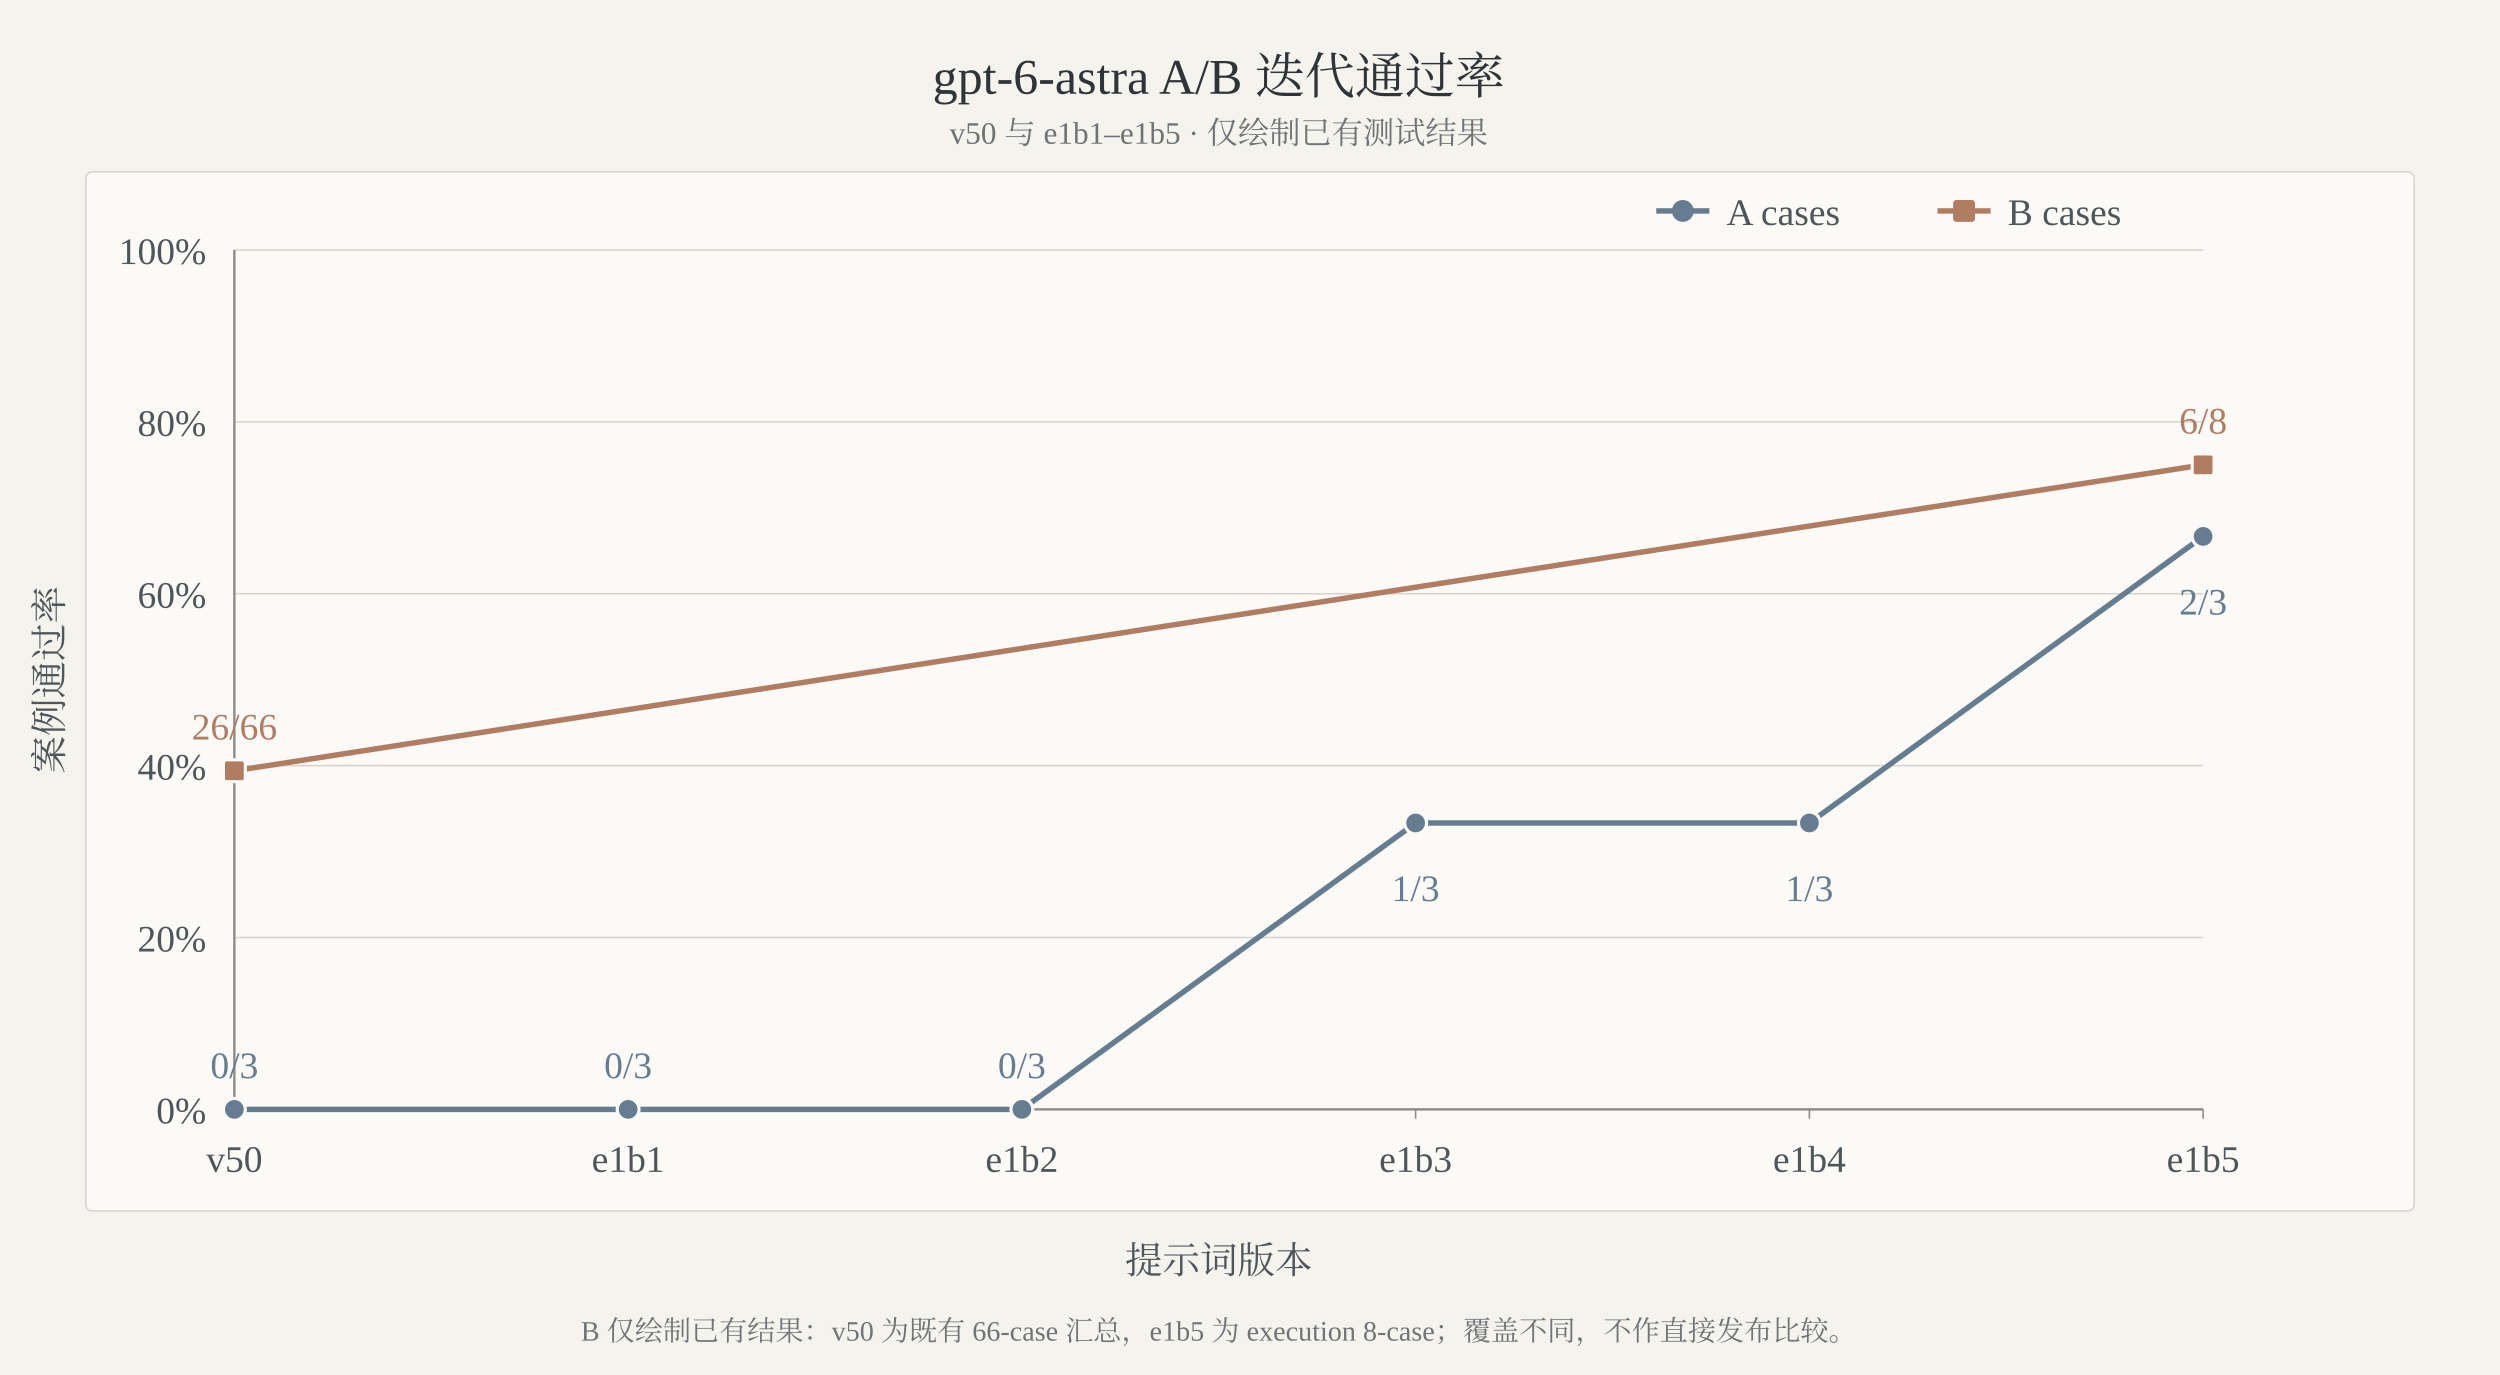
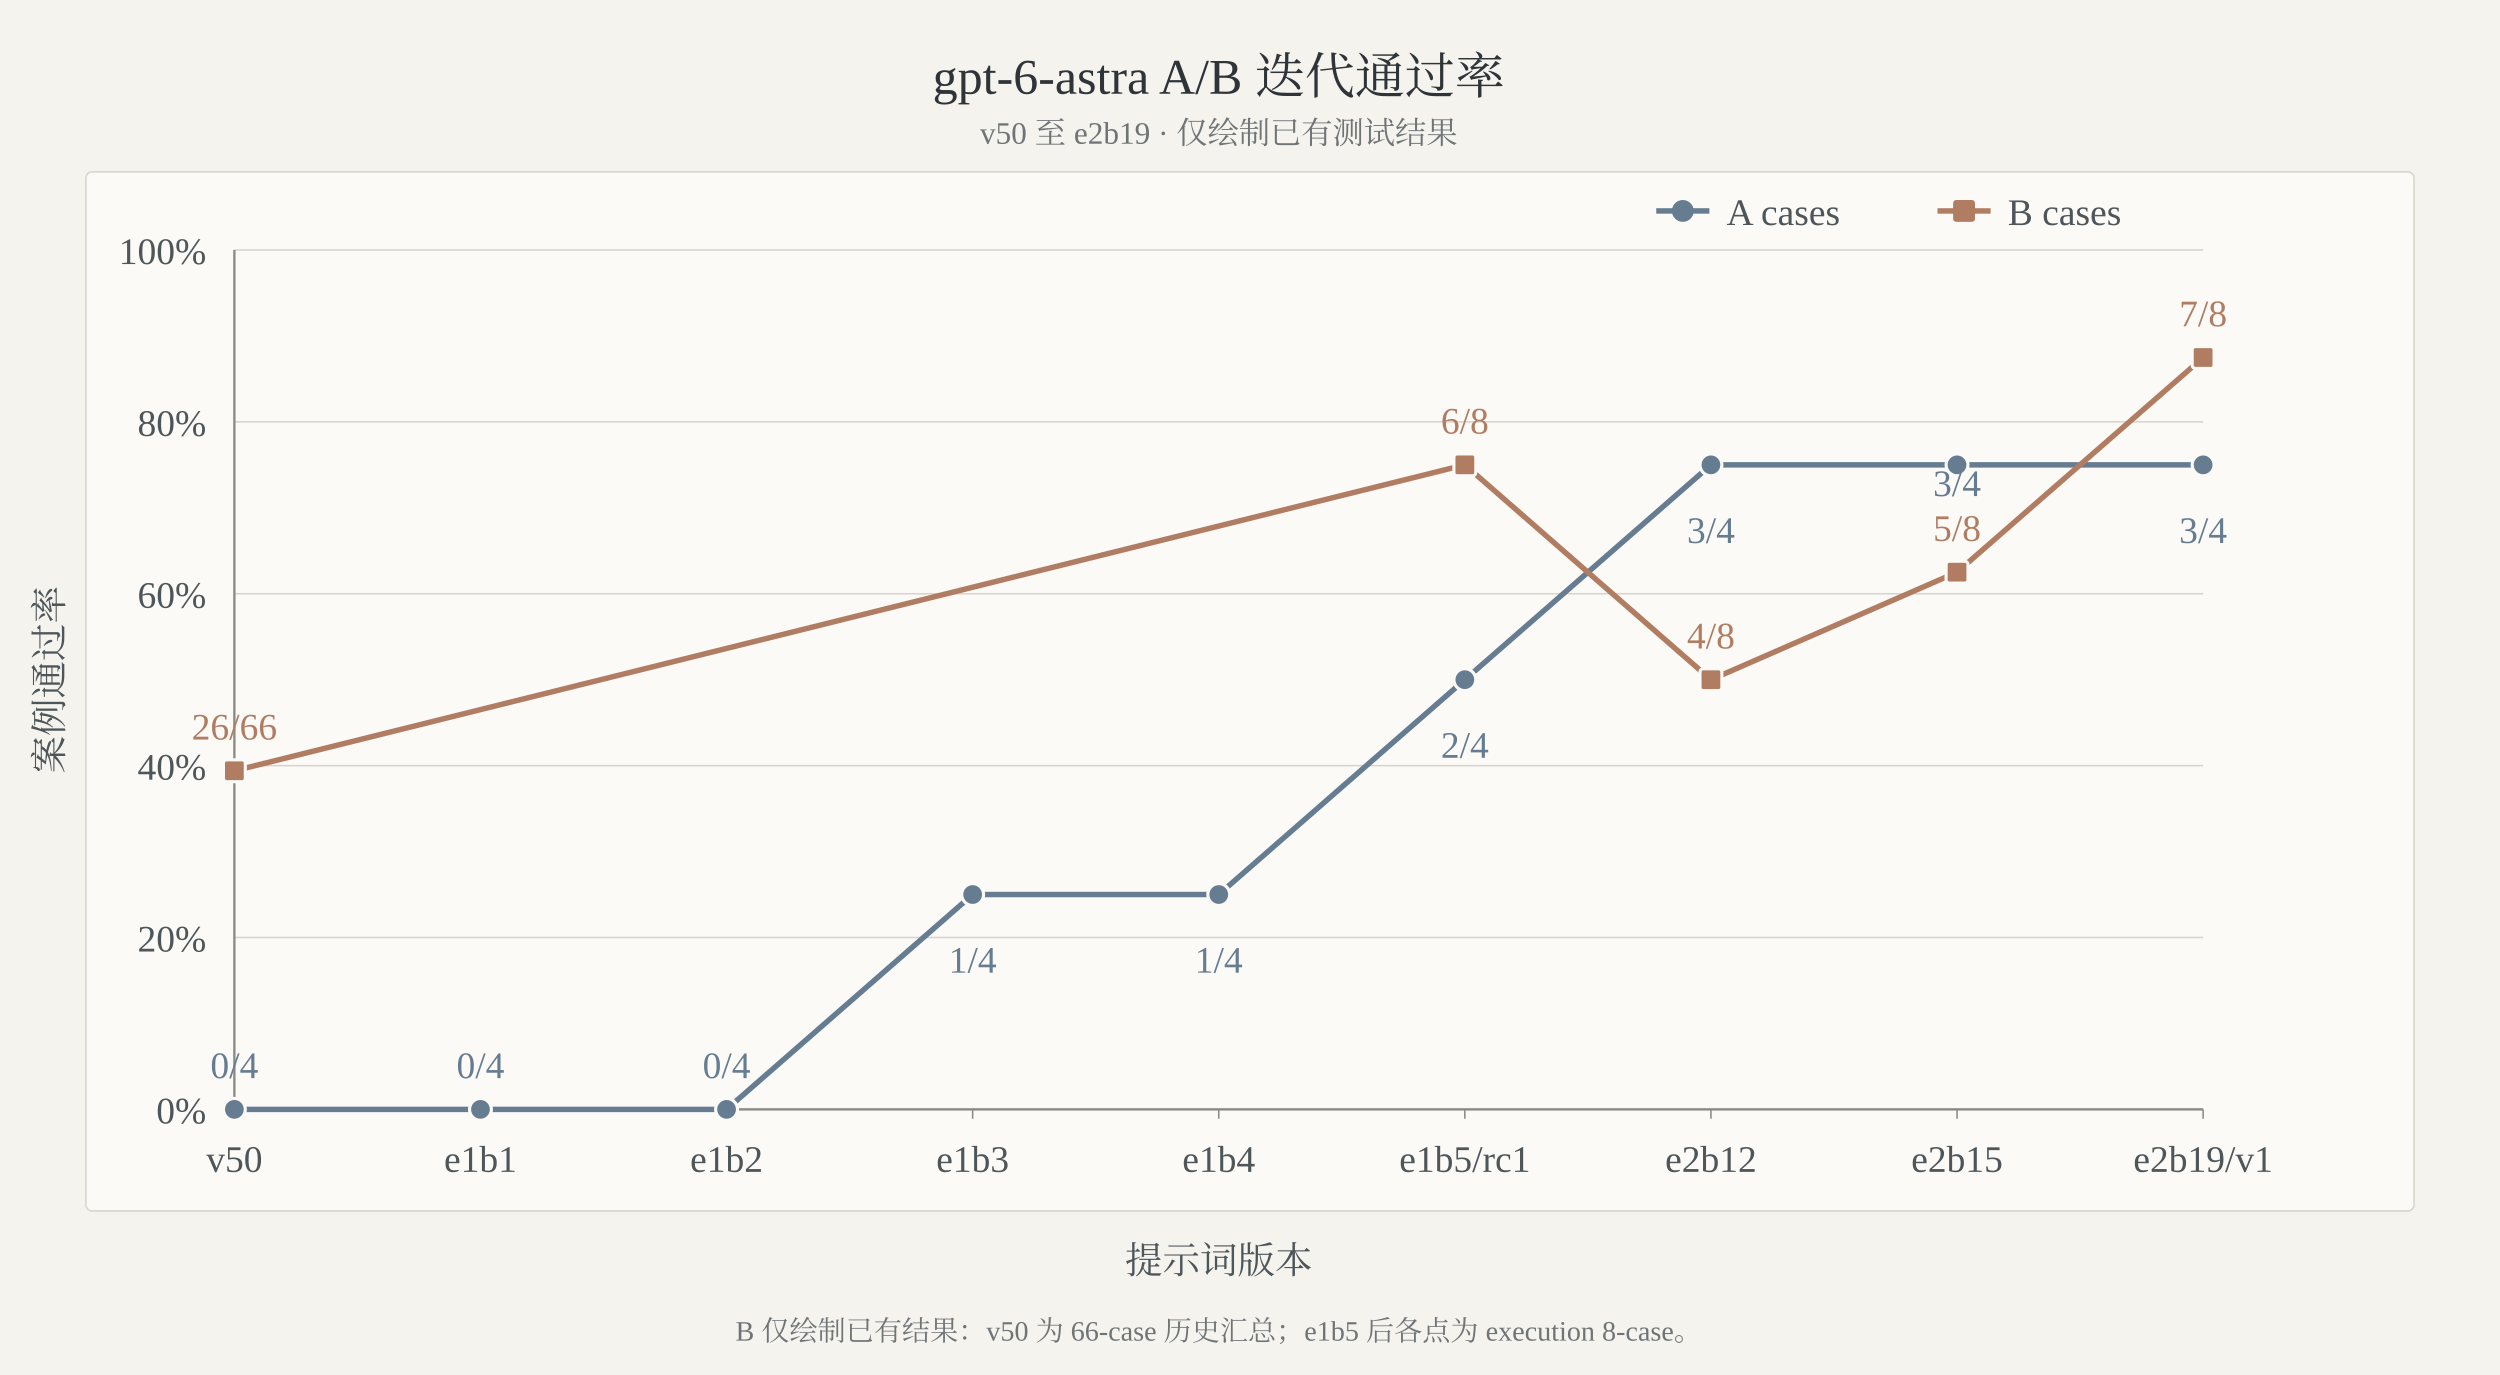
<svg xmlns="http://www.w3.org/2000/svg" width="1600" height="880" viewBox="0 0 1600 880" role="img" aria-labelledby="title desc">
  <rect width="1600" height="880" fill="#F5F3EE" />
  <rect x="55" y="110" width="1490" height="665" rx="4" fill="#FBFAF7" stroke="#D8D4CC" />
  <g font-family="Charter,Georgia,Times New Roman,STSong,Songti SC,Noto Serif CJK SC,serif">
    <text x="780" y="60" text-anchor="middle" font-size="32" font-weight="500" fill="#2E3437">gpt-6-astra A/B 迭代通过率</text>
-     <text x="780" y="92" text-anchor="middle" font-size="20" fill="#6F7476">v50 与 e1b1–e1b5 · 仅绘制已有测试结果</text>
+     <text x="780" y="92" text-anchor="middle" font-size="20" fill="#6F7476">v50 至 e2b19 · 仅绘制已有测试结果</text>
    <line x1="150" y1="710.0" x2="1410" y2="710.0" stroke="#D8D4CC" stroke-width="1" />
    <text x="132" y="719.0" text-anchor="end" font-size="24" fill="#4E565A">0%</text>
    <line x1="150" y1="600.0" x2="1410" y2="600.0" stroke="#D8D4CC" stroke-width="1" />
    <text x="132" y="609.0" text-anchor="end" font-size="24" fill="#4E565A">20%</text>
    <line x1="150" y1="490.0" x2="1410" y2="490.0" stroke="#D8D4CC" stroke-width="1" />
    <text x="132" y="499.0" text-anchor="end" font-size="24" fill="#4E565A">40%</text>
    <line x1="150" y1="380.0" x2="1410" y2="380.0" stroke="#D8D4CC" stroke-width="1" />
    <text x="132" y="389.0" text-anchor="end" font-size="24" fill="#4E565A">60%</text>
    <line x1="150" y1="270.0" x2="1410" y2="270.0" stroke="#D8D4CC" stroke-width="1" />
    <text x="132" y="279.0" text-anchor="end" font-size="24" fill="#4E565A">80%</text>
    <line x1="150" y1="160.0" x2="1410" y2="160.0" stroke="#D8D4CC" stroke-width="1" />
    <text x="132" y="169.0" text-anchor="end" font-size="24" fill="#4E565A">100%</text>
    <line x1="150" y1="160" x2="150" y2="710" stroke="#8C8A84" stroke-width="1.5" />
    <line x1="150" y1="710" x2="1410" y2="710" stroke="#8C8A84" stroke-width="1.5" />
    <line x1="150.0" y1="710" x2="150.0" y2="716" stroke="#8C8A84" />
    <text x="150.0" y="750" text-anchor="middle" font-size="24" fill="#4E565A">v50</text>
-     <line x1="402.0" y1="710" x2="402.0" y2="716" stroke="#8C8A84" />
-     <text x="402.0" y="750" text-anchor="middle" font-size="24" fill="#4E565A">e1b1</text>
-     <line x1="654.0" y1="710" x2="654.0" y2="716" stroke="#8C8A84" />
-     <text x="654.0" y="750" text-anchor="middle" font-size="24" fill="#4E565A">e1b2</text>
-     <line x1="906.0" y1="710" x2="906.0" y2="716" stroke="#8C8A84" />
-     <text x="906.0" y="750" text-anchor="middle" font-size="24" fill="#4E565A">e1b3</text>
-     <line x1="1158.0" y1="710" x2="1158.0" y2="716" stroke="#8C8A84" />
-     <text x="1158.0" y="750" text-anchor="middle" font-size="24" fill="#4E565A">e1b4</text>
+     <line x1="307.5" y1="710" x2="307.5" y2="716" stroke="#8C8A84" />
+     <text x="307.5" y="750" text-anchor="middle" font-size="24" fill="#4E565A">e1b1</text>
+     <line x1="465.0" y1="710" x2="465.0" y2="716" stroke="#8C8A84" />
+     <text x="465.0" y="750" text-anchor="middle" font-size="24" fill="#4E565A">e1b2</text>
+     <line x1="622.5" y1="710" x2="622.5" y2="716" stroke="#8C8A84" />
+     <text x="622.5" y="750" text-anchor="middle" font-size="24" fill="#4E565A">e1b3</text>
+     <line x1="780.0" y1="710" x2="780.0" y2="716" stroke="#8C8A84" />
+     <text x="780.0" y="750" text-anchor="middle" font-size="24" fill="#4E565A">e1b4</text>
+     <line x1="937.5" y1="710" x2="937.5" y2="716" stroke="#8C8A84" />
+     <text x="937.5" y="750" text-anchor="middle" font-size="24" fill="#4E565A">e1b5/rc1</text>
+     <line x1="1095.0" y1="710" x2="1095.0" y2="716" stroke="#8C8A84" />
+     <text x="1095.0" y="750" text-anchor="middle" font-size="24" fill="#4E565A">e2b12</text>
+     <line x1="1252.5" y1="710" x2="1252.5" y2="716" stroke="#8C8A84" />
+     <text x="1252.5" y="750" text-anchor="middle" font-size="24" fill="#4E565A">e2b15</text>
    <line x1="1410.0" y1="710" x2="1410.0" y2="716" stroke="#8C8A84" />
-     <text x="1410.0" y="750" text-anchor="middle" font-size="24" fill="#4E565A">e1b5</text>
+     <text x="1410.0" y="750" text-anchor="middle" font-size="24" fill="#4E565A">e2b19/v1</text>
    <text x="780.0" y="815" text-anchor="middle" font-size="24" fill="#4E565A">提示词版本</text>
    <text x="40" y="435" transform="rotate(-90 40 435)" text-anchor="middle" font-size="24" fill="#4E565A">案例通过率</text>
-     <polyline points="150.0,710.0 402.0,710.0 654.0,710.0 906.0,526.7 1158.0,526.7 1410.0,343.3" fill="none" stroke="#667C91" stroke-width="3.5" stroke-linecap="round" stroke-linejoin="round" />
+     <polyline points="150.0,710.0 307.5,710.0 465.0,710.0 622.5,572.5 780.0,572.5 937.5,435.0 1095.0,297.5 1252.5,297.5 1410.0,297.5" fill="none" stroke="#667C91" stroke-width="3.5" stroke-linecap="round" stroke-linejoin="round" />
    <circle cx="150.0" cy="710.0" r="7" fill="#667C91" stroke="#FBFAF7" stroke-width="2" />
-     <text x="150.0" y="690.0" text-anchor="middle" font-size="24" font-weight="500" fill="#667C91">0/3</text>
-     <circle cx="402.0" cy="710.0" r="7" fill="#667C91" stroke="#FBFAF7" stroke-width="2" />
-     <text x="402.0" y="690.0" text-anchor="middle" font-size="24" font-weight="500" fill="#667C91">0/3</text>
-     <circle cx="654.0" cy="710.0" r="7" fill="#667C91" stroke="#FBFAF7" stroke-width="2" />
-     <text x="654.0" y="690.0" text-anchor="middle" font-size="24" font-weight="500" fill="#667C91">0/3</text>
-     <circle cx="906.0" cy="526.7" r="7" fill="#667C91" stroke="#FBFAF7" stroke-width="2" />
-     <text x="906.0" y="576.7" text-anchor="middle" font-size="24" font-weight="500" fill="#667C91">1/3</text>
-     <circle cx="1158.0" cy="526.7" r="7" fill="#667C91" stroke="#FBFAF7" stroke-width="2" />
-     <text x="1158.0" y="576.7" text-anchor="middle" font-size="24" font-weight="500" fill="#667C91">1/3</text>
-     <circle cx="1410.0" cy="343.3" r="7" fill="#667C91" stroke="#FBFAF7" stroke-width="2" />
-     <text x="1410.0" y="393.3" text-anchor="middle" font-size="24" font-weight="500" fill="#667C91">2/3</text>
-     <polyline points="150.0,493.3 1410.0,297.5" fill="none" stroke="#B07D62" stroke-width="3.5" stroke-linecap="round" stroke-linejoin="round" />
+     <text x="150.0" y="690.0" text-anchor="middle" font-size="24" font-weight="500" fill="#667C91">0/4</text>
+     <circle cx="307.5" cy="710.0" r="7" fill="#667C91" stroke="#FBFAF7" stroke-width="2" />
+     <text x="307.5" y="690.0" text-anchor="middle" font-size="24" font-weight="500" fill="#667C91">0/4</text>
+     <circle cx="465.0" cy="710.0" r="7" fill="#667C91" stroke="#FBFAF7" stroke-width="2" />
+     <text x="465.0" y="690.0" text-anchor="middle" font-size="24" font-weight="500" fill="#667C91">0/4</text>
+     <circle cx="622.5" cy="572.5" r="7" fill="#667C91" stroke="#FBFAF7" stroke-width="2" />
+     <text x="622.5" y="622.5" text-anchor="middle" font-size="24" font-weight="500" fill="#667C91">1/4</text>
+     <circle cx="780.0" cy="572.5" r="7" fill="#667C91" stroke="#FBFAF7" stroke-width="2" />
+     <text x="780.0" y="622.5" text-anchor="middle" font-size="24" font-weight="500" fill="#667C91">1/4</text>
+     <circle cx="937.5" cy="435.0" r="7" fill="#667C91" stroke="#FBFAF7" stroke-width="2" />
+     <text x="937.5" y="485.0" text-anchor="middle" font-size="24" font-weight="500" fill="#667C91">2/4</text>
+     <circle cx="1095.0" cy="297.5" r="7" fill="#667C91" stroke="#FBFAF7" stroke-width="2" />
+     <text x="1095.0" y="347.5" text-anchor="middle" font-size="24" font-weight="500" fill="#667C91">3/4</text>
+     <circle cx="1252.5" cy="297.5" r="7" fill="#667C91" stroke="#FBFAF7" stroke-width="2" />
+     <text x="1252.5" y="317.5" text-anchor="middle" font-size="24" font-weight="500" fill="#667C91">3/4</text>
+     <circle cx="1410.0" cy="297.5" r="7" fill="#667C91" stroke="#FBFAF7" stroke-width="2" />
+     <text x="1410.0" y="347.5" text-anchor="middle" font-size="24" font-weight="500" fill="#667C91">3/4</text>
+     <polyline points="150.0,493.3 937.5,297.5 1095.0,435.0 1252.5,366.2 1410.0,228.8" fill="none" stroke="#B07D62" stroke-width="3.5" stroke-linecap="round" stroke-linejoin="round" />
    <rect x="143.0" y="486.3" width="14" height="14" rx="2" fill="#B07D62" stroke="#FBFAF7" stroke-width="2" />
    <text x="150.0" y="473.3" text-anchor="middle" font-size="24" font-weight="500" fill="#B07D62">26/66</text>
-     <rect x="1403.0" y="290.5" width="14" height="14" rx="2" fill="#B07D62" stroke="#FBFAF7" stroke-width="2" />
-     <text x="1410.0" y="277.5" text-anchor="middle" font-size="24" font-weight="500" fill="#B07D62">6/8</text>
+     <rect x="930.5" y="290.5" width="14" height="14" rx="2" fill="#B07D62" stroke="#FBFAF7" stroke-width="2" />
+     <text x="937.5" y="277.5" text-anchor="middle" font-size="24" font-weight="500" fill="#B07D62">6/8</text>
+     <rect x="1088.0" y="428.0" width="14" height="14" rx="2" fill="#B07D62" stroke="#FBFAF7" stroke-width="2" />
+     <text x="1095.0" y="415.0" text-anchor="middle" font-size="24" font-weight="500" fill="#B07D62">4/8</text>
+     <rect x="1245.5" y="359.2" width="14" height="14" rx="2" fill="#B07D62" stroke="#FBFAF7" stroke-width="2" />
+     <text x="1252.5" y="346.2" text-anchor="middle" font-size="24" font-weight="500" fill="#B07D62">5/8</text>
+     <rect x="1403.0" y="221.8" width="14" height="14" rx="2" fill="#B07D62" stroke="#FBFAF7" stroke-width="2" />
+     <text x="1410.0" y="208.8" text-anchor="middle" font-size="24" font-weight="500" fill="#B07D62">7/8</text>
    <line x1="1060" y1="135" x2="1094" y2="135" stroke="#667C91" stroke-width="3.5" />
    <circle cx="1077" cy="135" r="7" fill="#667C91" />
    <text x="1105" y="144" font-size="24" fill="#4E565A">A cases</text>
    <line x1="1240" y1="135" x2="1274" y2="135" stroke="#B07D62" stroke-width="3.5" />
    <rect x="1250" y="128" width="14" height="14" rx="2" fill="#B07D62" />
    <text x="1285" y="144" font-size="24" fill="#4E565A">B cases</text>
-     <text x="780" y="858" text-anchor="middle" font-size="18" fill="#6F7476">B 仅绘制已有结果：v50 为既有 66-case 汇总，e1b5 为 execution 8-case；覆盖不同，不作直接发布比较。</text>
+     <text x="780" y="858" text-anchor="middle" font-size="18" fill="#6F7476">B 仅绘制已有结果：v50 为 66-case 历史汇总；e1b5 后各点为 execution 8-case。</text>
  </g>
</svg>
